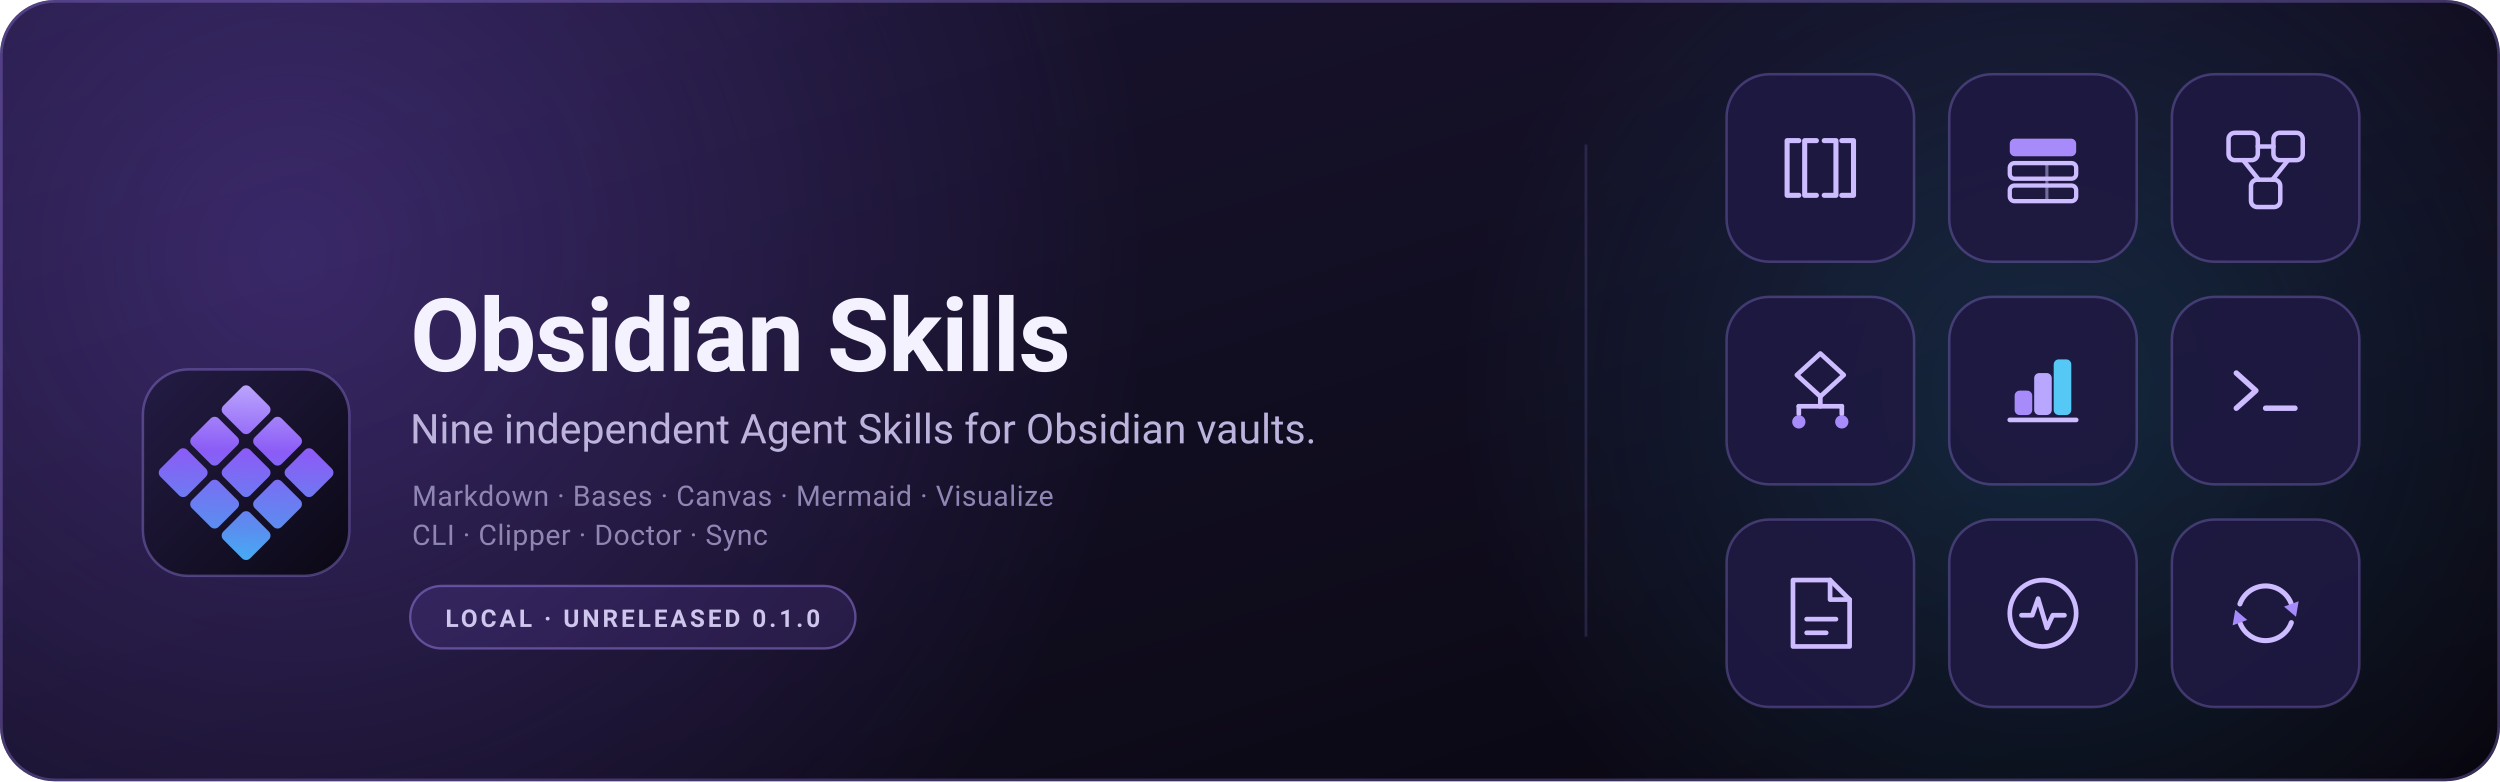
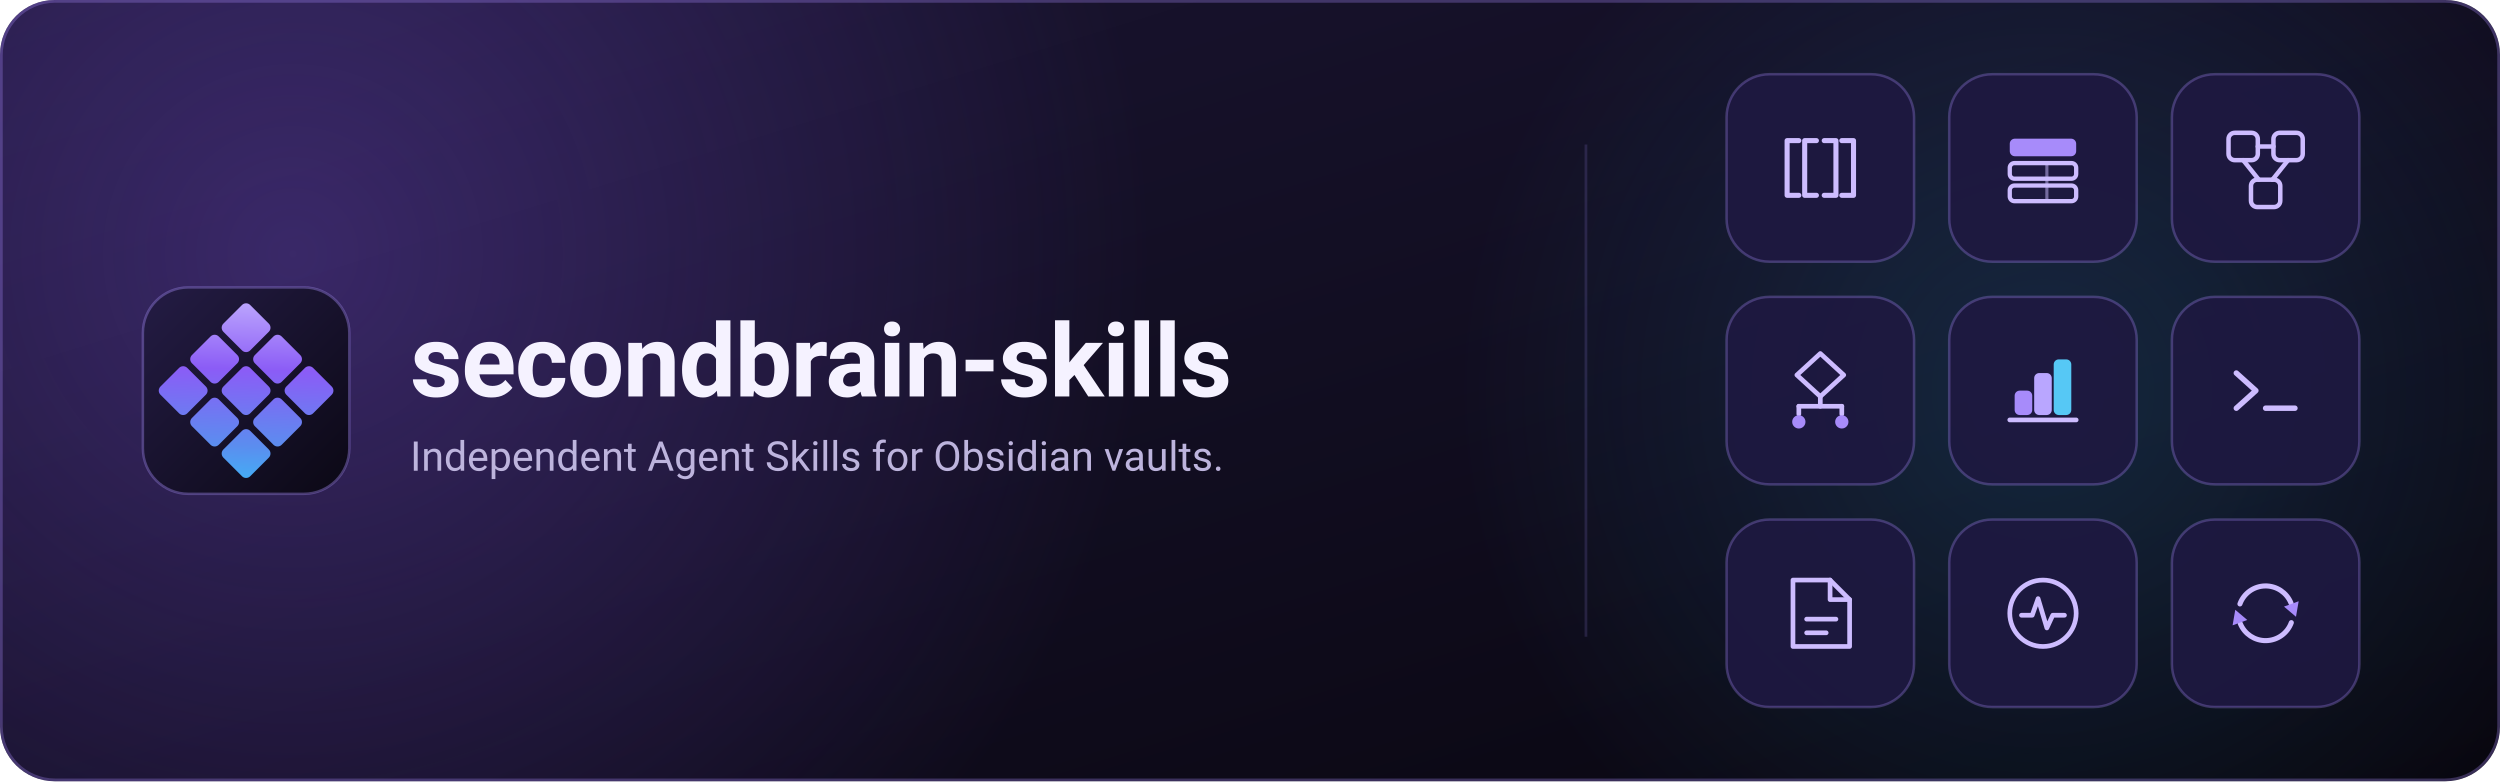
<svg xmlns="http://www.w3.org/2000/svg" viewBox="0 0 1280 400" width="1280" height="400" role="img" aria-labelledby="osHeroTitle osHeroDesc">
  <defs>
    <linearGradient id="osHeroPanel" x1="0" y1="0" x2="1" y2="1">
      <stop offset="0" stop-color="#1b1533" />
      <stop offset="0.48" stop-color="#120e22" />
      <stop offset="1" stop-color="#08060e" />
    </linearGradient>
    <radialGradient id="osHeroGlowL" gradientUnits="userSpaceOnUse" cx="150" cy="130" r="440">
      <stop offset="0" stop-color="#8b5cf6" stop-opacity="0.30" />
      <stop offset="1" stop-color="#8b5cf6" stop-opacity="0" />
    </radialGradient>
    <radialGradient id="osHeroGlowR" gradientUnits="userSpaceOnUse" cx="1046" cy="200" r="300">
      <stop offset="0" stop-color="#38bdf8" stop-opacity="0.16" />
      <stop offset="1" stop-color="#38bdf8" stop-opacity="0" />
    </radialGradient>
    <linearGradient id="osHeroMarkPanel" x1="0" y1="0" x2="1" y2="1">
      <stop offset="0" stop-color="#241c45" />
      <stop offset="1" stop-color="#0b0814" />
    </linearGradient>
    <linearGradient id="osHeroFacet" gradientUnits="userSpaceOnUse" x1="-88" y1="-94" x2="88" y2="94">
      <stop offset="0" stop-color="#c8b8ff" />
      <stop offset="0.40" stop-color="#8b5cf6" />
      <stop offset="0.76" stop-color="#5b8def" />
      <stop offset="1" stop-color="#38bdf8" />
    </linearGradient>
  </defs>
  <rect x="0" y="0" width="1280" height="400" rx="28" fill="url(#osHeroPanel)" />
  <rect x="0" y="0" width="1280" height="400" rx="28" fill="url(#osHeroGlowL)" />
  <rect x="0" y="0" width="1280" height="400" rx="28" fill="url(#osHeroGlowR)" />
-   <g transform="translate(126 242) scale(0.421875)">
+   <g transform="translate(126 200) scale(0.421875)">
    <rect x="-126" y="-126" width="252" height="252" rx="56" fill="url(#osHeroMarkPanel)" />
    <g transform="rotate(45)" fill="url(#osHeroFacet)">
      <rect x="-77" y="-77" width="46" height="46" rx="7" />
      <rect x="-23" y="-77" width="46" height="46" rx="7" />
      <rect x="31" y="-77" width="46" height="46" rx="7" />
      <rect x="-77" y="-23" width="46" height="46" rx="7" />
      <rect x="-23" y="-23" width="46" height="46" rx="7" />
      <rect x="31" y="-23" width="46" height="46" rx="7" />
      <rect x="-77" y="31" width="46" height="46" rx="7" />
      <rect x="-23" y="31" width="46" height="46" rx="7" />
      <rect x="31" y="31" width="46" height="46" rx="7" />
    </g>
    <rect x="-125.25" y="-125.25" width="250.5" height="250.5" rx="55.25" fill="none" stroke="#a78bfa" stroke-opacity="0.38" stroke-width="3" />
  </g>
  <g font-family="ui-sans-serif, system-ui, -apple-system, 'Segoe UI', Roboto, 'Helvetica Neue', Arial, sans-serif">
-     <text x="210" y="190" font-size="52" font-weight="700" letter-spacing="-0.6" fill="#f5f2ff">Obsidian Skills</text>
-     <text x="210" y="227" font-size="21" fill="#bdb4dd">Nine independent Agent Skills for Obsidian vaults.</text>
-     <text x="211" y="259" font-size="14.5" letter-spacing="0.3" fill="#8f86b3">Markdown · Bases · Canvas · Mermaid · Visualize</text>
-     <text x="211" y="279" font-size="14.5" letter-spacing="0.3" fill="#8f86b3">CLI · Clipper · Doctor · Sync</text>
-     <rect x="210" y="300" width="228" height="32" rx="16" fill="#8b5cf6" fill-opacity="0.13" stroke="#a78bfa" stroke-opacity="0.45" stroke-width="1.2" />
-     <text x="324" y="321" font-size="12.5" font-weight="600" letter-spacing="1.5" text-anchor="middle" fill="#cfc6ee">LOCAL · UNRELEASED 0.1.0</text>
+     <text x="210" y="203" font-size="52" font-weight="700" letter-spacing="-0.6" fill="#f5f2ff">secondbrain-skills</text>
+     <text x="210" y="241" font-size="21" fill="#bdb4dd">Independent Agent Skills for Obsidian vaults.</text>
  </g>
  <path d="M 812 74 V 326" stroke="#a78bfa" stroke-opacity="0.16" stroke-width="1.4" />
  <g fill="#1e1840" fill-opacity="0.92" stroke="#a78bfa" stroke-opacity="0.30" stroke-width="1.3">
    <rect x="884" y="38" width="96" height="96" rx="22" />
    <rect x="998" y="38" width="96" height="96" rx="22" />
    <rect x="1112" y="38" width="96" height="96" rx="22" />
    <rect x="884" y="152" width="96" height="96" rx="22" />
    <rect x="998" y="152" width="96" height="96" rx="22" />
    <rect x="1112" y="152" width="96" height="96" rx="22" />
    <rect x="884" y="266" width="96" height="96" rx="22" />
    <rect x="998" y="266" width="96" height="96" rx="22" />
    <rect x="1112" y="266" width="96" height="96" rx="22" />
  </g>
  <g transform="translate(932 86)" fill="none" stroke="#cdbcff" stroke-width="2.6" stroke-linecap="round" stroke-linejoin="round">
    <path d="M -11 -14 H -17 V 14 H -11" />
    <path d="M -2 -14 H -8 V 14 H -2" />
    <path d="M 2 -14 H 8 V 14 H 2" />
    <path d="M 11 -14 H 17 V 14 H 11" />
  </g>
  <g transform="translate(1046 86)">
    <rect x="-17" y="-15" width="34" height="9" rx="2.6" fill="#a78bfa" />
    <rect x="-17" y="-2.5" width="34" height="8" rx="2.4" fill="none" stroke="#cdbcff" stroke-width="2.2" />
    <rect x="-17" y="9" width="34" height="8" rx="2.4" fill="none" stroke="#cdbcff" stroke-width="2.2" />
    <path d="M 2 -2.5 V 17" stroke="#cdbcff" stroke-opacity="0.5" stroke-width="1.6" />
  </g>
  <g transform="translate(1160 86)" fill="none" stroke="#cdbcff" stroke-width="2.3" stroke-linecap="round" stroke-linejoin="round">
    <rect x="-19" y="-18" width="15" height="14" rx="3.2" />
    <rect x="4" y="-18" width="15" height="14" rx="3.2" />
    <rect x="-7.5" y="6" width="15" height="14" rx="3.2" />
    <path d="M -4 -11 H 4" />
    <path d="M -11.5 -4 L -3.5 6" />
    <path d="M 11.5 -4 L 3.5 6" />
  </g>
  <g transform="translate(932 200)">
    <g fill="none" stroke="#cdbcff" stroke-width="2.4" stroke-linecap="round" stroke-linejoin="round">
      <path d="M 0 -19 L 12 -8 L 0 3 L -12 -8 Z" />
      <path d="M 0 3 V 8" />
      <path d="M -11 8 H 11" />
      <path d="M -11 8 V 12" />
      <path d="M 11 8 V 12" />
    </g>
    <circle cx="-11" cy="16" r="3.4" fill="#a78bfa" />
    <circle cx="11" cy="16" r="3.4" fill="#a78bfa" />
  </g>
  <g transform="translate(1046 200)">
    <rect x="-14.5" y="0" width="9" height="12.5" rx="2.6" fill="#a78bfa" />
    <rect x="-4.5" y="-9" width="9" height="21.5" rx="2.6" fill="#b9a6ff" />
    <rect x="5.5" y="-16" width="9" height="28.5" rx="2.6" fill="#56c8f5" />
    <path d="M -17 15 H 17" fill="none" stroke="#cdbcff" stroke-width="2.4" stroke-linecap="round" />
  </g>
  <g transform="translate(1160 200)" fill="none" stroke="#cdbcff" stroke-width="2.8" stroke-linecap="round" stroke-linejoin="round">
    <path d="M -15 -9 L -5 0 L -15 9" />
    <path d="M 0 9 H 15" />
  </g>
  <g transform="translate(932 314)" fill="none" stroke="#cdbcff" stroke-width="2.4" stroke-linecap="round" stroke-linejoin="round">
    <path d="M -14 -17 H 5 L 15 -7 V 17 H -14 Z" />
    <path d="M 5 -17 V -7 H 15" />
    <path d="M -7 3 H 8" />
    <path d="M -7 10 H 3" />
  </g>
  <g transform="translate(1046 314)" fill="none" stroke="#cdbcff" stroke-width="2.4" stroke-linecap="round" stroke-linejoin="round">
    <circle cx="0" cy="0" r="17" />
    <path d="M -11 1 H -5.5 L -2.5 -7.5 L 2 7.5 L 5 1 H 11" />
  </g>
  <g transform="translate(1160 314)">
    <g>
      <path d="M -13.156 -4.788 A 14 14 0 0 1 12.982 -5.243" fill="none" stroke="#cdbcff" stroke-width="2.6" stroke-linecap="round" />
      <polygon points="15.55,1.79 9.40,-3.42 16.91,-6.16" fill="#a78bfa" />
    </g>
    <g transform="rotate(180)">
      <path d="M -13.156 -4.788 A 14 14 0 0 1 12.982 -5.243" fill="none" stroke="#cdbcff" stroke-width="2.6" stroke-linecap="round" />
      <polygon points="15.55,1.79 9.40,-3.42 16.91,-6.16" fill="#a78bfa" />
    </g>
  </g>
  <rect x="0.7" y="0.7" width="1278.6" height="398.6" rx="27.5" fill="none" stroke="#a78bfa" stroke-opacity="0.30" stroke-width="1.4" />
</svg>
